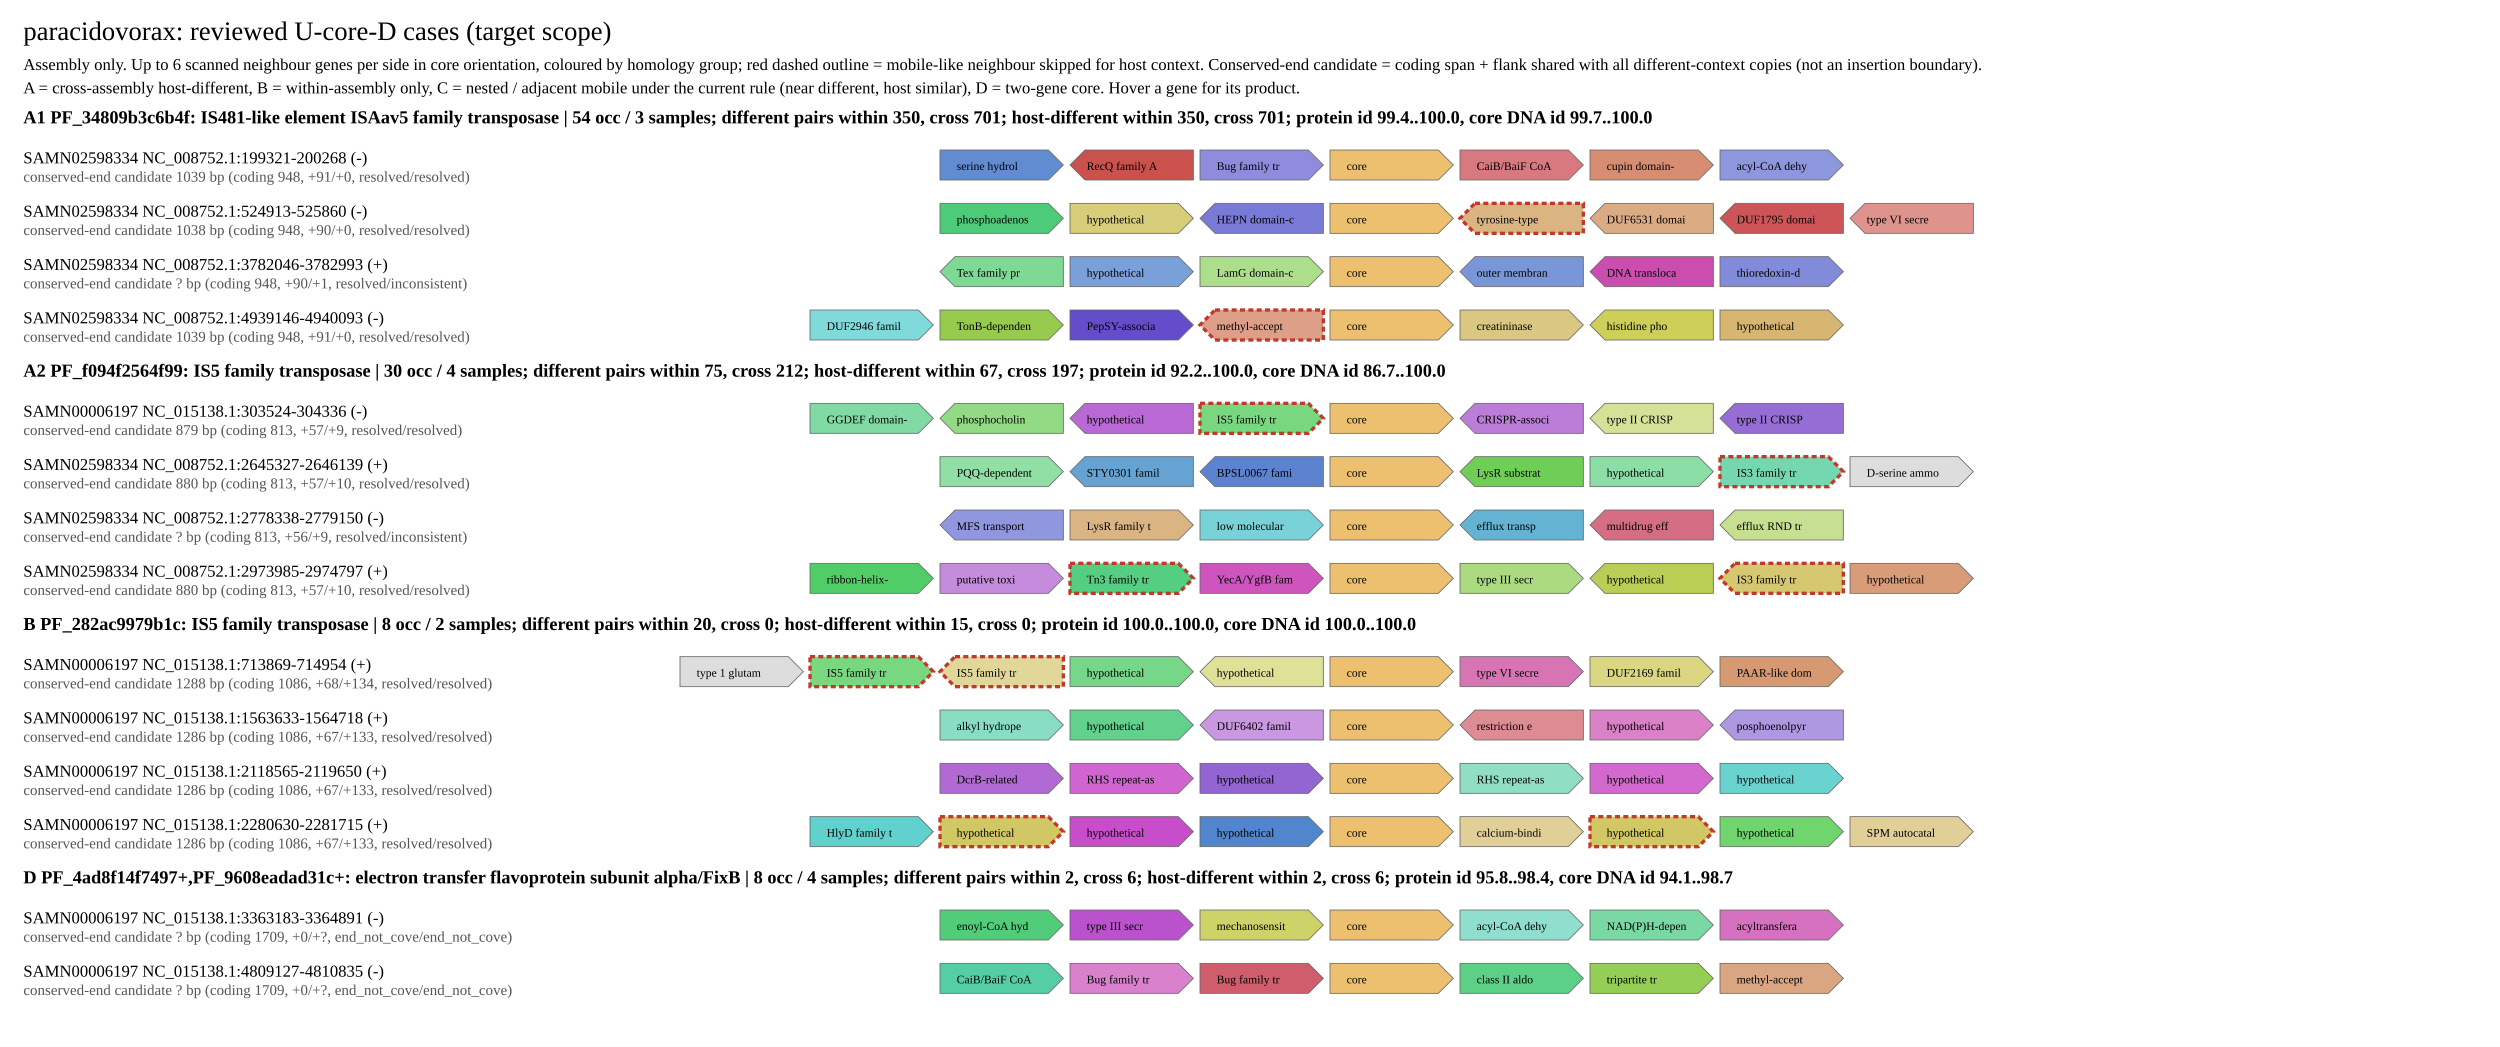
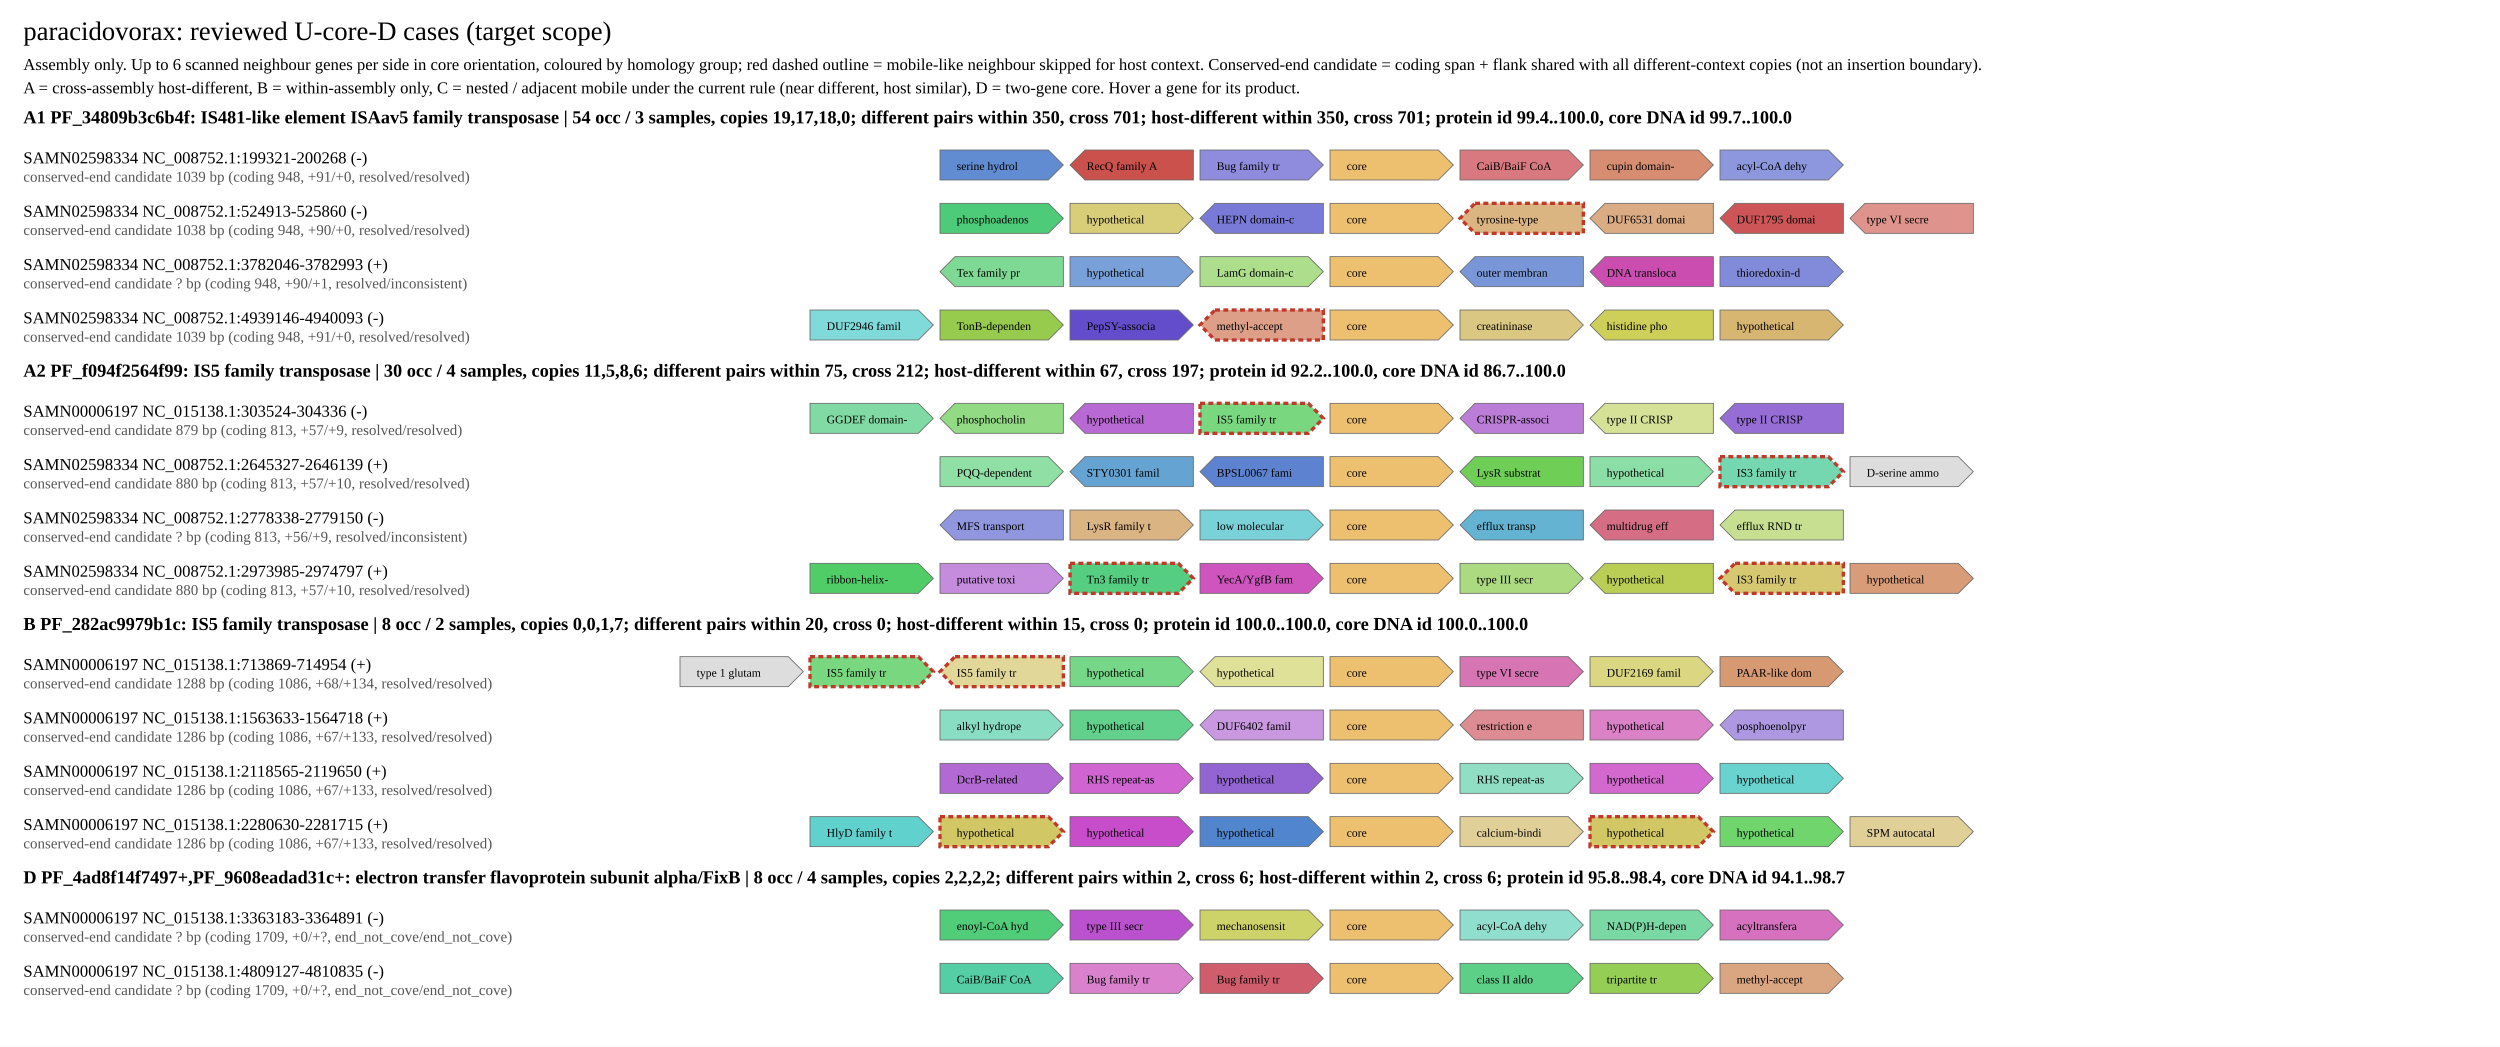
<svg xmlns="http://www.w3.org/2000/svg" width="1500" height="628">
  <rect width="100%" height="100%" fill="white" />
  <text x="14" y="24" font-size="16">paracidovorax: reviewed U-core-D cases (target scope)</text>
  <text x="14" y="42" font-size="10">Assembly only. Up to 6 scanned neighbour genes per side in core orientation, coloured by homology group; red dashed outline = mobile-like neighbour skipped for host context. Conserved-end candidate = coding span + flank shared with all different-context copies (not an insertion boundary).</text>
  <text x="14" y="56" font-size="10">A = cross-assembly host-different, B = within-assembly only, C = nested / adjacent mobile under the current rule (near different, host similar), D = two-gene core. Hover a gene for its product.</text>
-   <text x="14" y="74" font-size="11" font-weight="bold">A1 PF_34809b3c6b4f: IS481-like element ISAav5 family transposase | 54 occ / 3 samples; different pairs within 350, cross 701; host-different within 350, cross 701; protein id 99.4..100.0, core DNA id 99.7..100.0</text>
+   <text x="14" y="74" font-size="11" font-weight="bold">A1 PF_34809b3c6b4f: IS481-like element ISAav5 family transposase | 54 occ / 3 samples, copies 19,17,18,0; different pairs within 350, cross 701; host-different within 350, cross 701; protein id 99.4..100.0, core DNA id 99.7..100.0</text>
  <text x="14" y="98" font-size="10">SAMN02598334 NC_008752.1:199321-200268 (-)</text>
  <text x="14" y="109" font-size="9" fill="#555">conserved-end candidate 1039 bp (coding 948, +91/+0, resolved/resolved)</text>
  <polygon points="564,90 629,90 638,99 629,108 564,108" fill="hsl(217,55%,60%)" stroke="#666" stroke-width="0.5" />
  <text x="574" y="102" font-size="7">serine hydrol</text>
  <polygon points="651,90 716,90 716,108 651,108 642,99" fill="hsl(2,55%,55%)" stroke="#666" stroke-width="0.5" />
  <text x="652" y="102" font-size="7">RecQ family A</text>
  <polygon points="720,90 785,90 794,99 785,108 720,108" fill="hsl(242,55%,71%)" stroke="#666" stroke-width="0.5" />
  <text x="730" y="102" font-size="7">Bug family tr</text>
  <polygon points="798,90 863,90 872,99 863,108 798,108" fill="#edc06f" stroke="#666" stroke-width="0.5" />
  <text x="808" y="102" font-size="7">core</text>
  <polygon points="876,90 941,90 950,99 941,108 876,108" fill="hsl(356,55%,66%)" stroke="#666" stroke-width="0.5" />
  <text x="886" y="102" font-size="7">CaiB/BaiF CoA</text>
  <polygon points="954,90 1019,90 1028,99 1019,108 954,108" fill="hsl(17,55%,64%)" stroke="#666" stroke-width="0.5" />
  <text x="964" y="102" font-size="7">cupin domain-</text>
  <polygon points="1032,90 1097,90 1106,99 1097,108 1032,108" fill="hsl(232,55%,71%)" stroke="#666" stroke-width="0.5" />
  <text x="1042" y="102" font-size="7">acyl-CoA dehy</text>
  <text x="14" y="130" font-size="10">SAMN02598334 NC_008752.1:524913-525860 (-)</text>
  <text x="14" y="141" font-size="9" fill="#555">conserved-end candidate 1038 bp (coding 948, +90/+0, resolved/resolved)</text>
  <polygon points="564,122 629,122 638,131 629,140 564,140" fill="hsl(141,55%,55%)" stroke="#666" stroke-width="0.5" />
  <text x="574" y="134" font-size="7">phosphoadenos</text>
  <polygon points="642,122 707,122 716,131 707,140 642,140" fill="hsl(54,55%,66%)" stroke="#666" stroke-width="0.5" />
  <text x="652" y="134" font-size="7">hypothetical </text>
  <polygon points="729,122 794,122 794,140 729,140 720,131" fill="hsl(239,55%,66%)" stroke="#666" stroke-width="0.5" />
  <text x="730" y="134" font-size="7">HEPN domain-c</text>
  <polygon points="798,122 863,122 872,131 863,140 798,140" fill="#edc06f" stroke="#666" stroke-width="0.5" />
  <text x="808" y="134" font-size="7">core</text>
  <polygon points="885,122 950,122 950,140 885,140 876,131" fill="hsl(35,55%,68%)" stroke="#c0392b" stroke-width="2" stroke-dasharray="3,2" />
  <text x="886" y="134" font-size="7">tyrosine-type</text>
  <polygon points="963,122 1028,122 1028,140 963,140 954,131" fill="hsl(27,55%,69%)" stroke="#666" stroke-width="0.5" />
  <text x="964" y="134" font-size="7">DUF6531 domai</text>
  <polygon points="1041,122 1106,122 1106,140 1041,140 1032,131" fill="hsl(359,55%,57%)" stroke="#666" stroke-width="0.5" />
  <text x="1042" y="134" font-size="7">DUF1795 domai</text>
  <polygon points="1119,122 1184,122 1184,140 1119,140 1110,131" fill="hsl(5,55%,71%)" stroke="#666" stroke-width="0.5" />
  <text x="1120" y="134" font-size="7">type VI secre</text>
  <text x="14" y="162" font-size="10">SAMN02598334 NC_008752.1:3782046-3782993 (+)</text>
  <text x="14" y="173" font-size="9" fill="#555">conserved-end candidate ? bp (coding 948, +90/+1, resolved/inconsistent)</text>
  <polygon points="573,154 638,154 638,172 573,172 564,163" fill="hsl(135,55%,67%)" stroke="#666" stroke-width="0.5" />
  <text x="574" y="166" font-size="7">Tex family pr</text>
  <polygon points="642,154 707,154 716,163 707,172 642,172" fill="hsl(215,55%,66%)" stroke="#666" stroke-width="0.5" />
  <text x="652" y="166" font-size="7">hypothetical </text>
  <polygon points="720,154 785,154 794,163 785,172 720,172" fill="hsl(96,55%,71%)" stroke="#666" stroke-width="0.5" />
  <text x="730" y="166" font-size="7">LamG domain-c</text>
  <polygon points="798,154 863,154 872,163 863,172 798,172" fill="#edc06f" stroke="#666" stroke-width="0.5" />
  <text x="808" y="166" font-size="7">core</text>
  <polygon points="885,154 950,154 950,172 885,172 876,163" fill="hsl(221,55%,66%)" stroke="#666" stroke-width="0.5" />
  <text x="886" y="166" font-size="7">outer membran</text>
  <polygon points="963,154 1028,154 1028,172 963,172 954,163" fill="hsl(313,55%,55%)" stroke="#666" stroke-width="0.5" />
  <text x="964" y="166" font-size="7">DNA transloca</text>
  <polygon points="1032,154 1097,154 1106,163 1097,172 1032,172" fill="hsl(233,55%,68%)" stroke="#666" stroke-width="0.5" />
  <text x="1042" y="166" font-size="7">thioredoxin-d</text>
  <text x="14" y="194" font-size="10">SAMN02598334 NC_008752.1:4939146-4940093 (-)</text>
  <text x="14" y="205" font-size="9" fill="#555">conserved-end candidate 1039 bp (coding 948, +91/+0, resolved/resolved)</text>
  <polygon points="486,186 551,186 560,195 551,204 486,204" fill="hsl(180,55%,68%)" stroke="#666" stroke-width="0.5" />
  <text x="496" y="198" font-size="7">DUF2946 famil</text>
  <polygon points="564,186 629,186 638,195 629,204 564,204" fill="hsl(85,55%,55%)" stroke="#666" stroke-width="0.5" />
  <text x="574" y="198" font-size="7">TonB-dependen</text>
  <polygon points="642,186 707,186 716,195 707,204 642,204" fill="hsl(251,55%,55%)" stroke="#666" stroke-width="0.5" />
  <text x="652" y="198" font-size="7">PepSY-associa</text>
  <polygon points="729,186 794,186 794,204 729,204 720,195" fill="hsl(16,55%,70%)" stroke="#c0392b" stroke-width="2" stroke-dasharray="3,2" />
  <text x="730" y="198" font-size="7">methyl-accept</text>
  <polygon points="798,186 863,186 872,195 863,204 798,204" fill="#edc06f" stroke="#666" stroke-width="0.5" />
  <text x="808" y="198" font-size="7">core</text>
  <polygon points="876,186 941,186 950,195 941,204 876,204" fill="hsl(47,55%,68%)" stroke="#666" stroke-width="0.5" />
  <text x="886" y="198" font-size="7">creatininase </text>
  <polygon points="963,186 1028,186 1028,204 963,204 954,195" fill="hsl(61,55%,58%)" stroke="#666" stroke-width="0.5" />
  <text x="964" y="198" font-size="7">histidine pho</text>
  <polygon points="1032,186 1097,186 1106,195 1097,204 1032,204" fill="hsl(41,55%,64%)" stroke="#666" stroke-width="0.5" />
  <text x="1042" y="198" font-size="7">hypothetical </text>
-   <text x="14" y="226" font-size="11" font-weight="bold">A2 PF_f094f2564f99: IS5 family transposase | 30 occ / 4 samples; different pairs within 75, cross 212; host-different within 67, cross 197; protein id 92.2..100.0, core DNA id 86.7..100.0</text>
+   <text x="14" y="226" font-size="11" font-weight="bold">A2 PF_f094f2564f99: IS5 family transposase | 30 occ / 4 samples, copies 11,5,8,6; different pairs within 75, cross 212; host-different within 67, cross 197; protein id 92.2..100.0, core DNA id 86.7..100.0</text>
  <text x="14" y="250" font-size="10">SAMN00006197 NC_015138.1:303524-304336 (-)</text>
  <text x="14" y="261" font-size="9" fill="#555">conserved-end candidate 879 bp (coding 813, +57/+9, resolved/resolved)</text>
  <polygon points="486,242 551,242 560,251 551,260 486,260" fill="hsl(143,55%,68%)" stroke="#666" stroke-width="0.5" />
  <text x="496" y="254" font-size="7">GGDEF domain-</text>
  <polygon points="573,242 638,242 638,260 573,260 564,251" fill="hsl(111,55%,69%)" stroke="#666" stroke-width="0.5" />
  <text x="574" y="254" font-size="7">phosphocholin</text>
  <polygon points="651,242 716,242 716,260 651,260 642,251" fill="hsl(285,55%,62%)" stroke="#666" stroke-width="0.5" />
  <text x="652" y="254" font-size="7">hypothetical </text>
  <polygon points="720,242 785,242 794,251 785,260 720,260" fill="hsl(124,55%,66%)" stroke="#c0392b" stroke-width="2" stroke-dasharray="3,2" />
  <text x="730" y="254" font-size="7">IS5 family tr</text>
  <polygon points="798,242 863,242 872,251 863,260 798,260" fill="#edc06f" stroke="#666" stroke-width="0.5" />
  <text x="808" y="254" font-size="7">core</text>
  <polygon points="885,242 950,242 950,260 885,260 876,251" fill="hsl(281,55%,67%)" stroke="#666" stroke-width="0.5" />
  <text x="886" y="254" font-size="7">CRISPR-associ</text>
  <polygon points="963,242 1028,242 1028,260 963,260 954,251" fill="hsl(69,55%,74%)" stroke="#666" stroke-width="0.5" />
  <text x="964" y="254" font-size="7">type II CRISP</text>
  <polygon points="1041,242 1106,242 1106,260 1041,260 1032,251" fill="hsl(263,55%,63%)" stroke="#666" stroke-width="0.5" />
  <text x="1042" y="254" font-size="7">type II CRISP</text>
  <text x="14" y="282" font-size="10">SAMN02598334 NC_008752.1:2645327-2646139 (+)</text>
  <text x="14" y="293" font-size="9" fill="#555">conserved-end candidate 880 bp (coding 813, +57/+10, resolved/resolved)</text>
  <polygon points="564,274 629,274 638,283 629,292 564,292" fill="hsl(136,55%,72%)" stroke="#666" stroke-width="0.5" />
  <text x="574" y="286" font-size="7">PQQ-dependent</text>
  <polygon points="651,274 716,274 716,292 651,292 642,283" fill="hsl(206,55%,61%)" stroke="#666" stroke-width="0.5" />
  <text x="652" y="286" font-size="7">STY0301 famil</text>
  <polygon points="729,274 794,274 794,292 729,292 720,283" fill="hsl(220,55%,59%)" stroke="#666" stroke-width="0.5" />
  <text x="730" y="286" font-size="7">BPSL0067 fami</text>
  <polygon points="798,274 863,274 872,283 863,292 798,292" fill="#edc06f" stroke="#666" stroke-width="0.5" />
  <text x="808" y="286" font-size="7">core</text>
  <polygon points="885,274 950,274 950,292 885,292 876,283" fill="hsl(107,55%,57%)" stroke="#666" stroke-width="0.5" />
  <text x="886" y="286" font-size="7">LysR substrat</text>
  <polygon points="954,274 1019,274 1028,283 1019,292 954,292" fill="hsl(140,55%,71%)" stroke="#666" stroke-width="0.5" />
  <text x="964" y="286" font-size="7">hypothetical </text>
  <polygon points="1032,274 1097,274 1106,283 1097,292 1032,292" fill="hsl(156,55%,65%)" stroke="#c0392b" stroke-width="2" stroke-dasharray="3,2" />
  <text x="1042" y="286" font-size="7">IS3 family tr</text>
  <polygon points="1110,274 1175,274 1184,283 1175,292 1110,292" fill="#dddddd" stroke="#666" stroke-width="0.5" />
  <text x="1120" y="286" font-size="7">D-serine ammo</text>
  <text x="14" y="314" font-size="10">SAMN02598334 NC_008752.1:2778338-2779150 (-)</text>
  <text x="14" y="325" font-size="9" fill="#555">conserved-end candidate ? bp (coding 813, +56/+9, resolved/inconsistent)</text>
  <polygon points="573,306 638,306 638,324 573,324 564,315" fill="hsl(235,55%,72%)" stroke="#666" stroke-width="0.5" />
  <text x="574" y="318" font-size="7">MFS transport</text>
  <polygon points="642,306 707,306 716,315 707,324 642,324" fill="hsl(33,55%,69%)" stroke="#666" stroke-width="0.5" />
  <text x="652" y="318" font-size="7">LysR family t</text>
  <polygon points="720,306 785,306 794,315 785,324 720,324" fill="hsl(184,55%,66%)" stroke="#666" stroke-width="0.5" />
  <text x="730" y="318" font-size="7">low molecular</text>
  <polygon points="798,306 863,306 872,315 863,324 798,324" fill="#edc06f" stroke="#666" stroke-width="0.5" />
  <text x="808" y="318" font-size="7">core</text>
  <polygon points="885,306 950,306 950,324 885,324 876,315" fill="hsl(197,55%,61%)" stroke="#666" stroke-width="0.5" />
  <text x="886" y="318" font-size="7">efflux transp</text>
  <polygon points="963,306 1028,306 1028,324 963,324 954,315" fill="hsl(346,55%,63%)" stroke="#666" stroke-width="0.5" />
  <text x="964" y="318" font-size="7">multidrug eff</text>
  <polygon points="1041,306 1106,306 1106,324 1041,324 1032,315" fill="hsl(79,55%,72%)" stroke="#666" stroke-width="0.5" />
  <text x="1042" y="318" font-size="7">efflux RND tr</text>
  <text x="14" y="346" font-size="10">SAMN02598334 NC_008752.1:2973985-2974797 (+)</text>
  <text x="14" y="357" font-size="9" fill="#555">conserved-end candidate 880 bp (coding 813, +57/+10, resolved/resolved)</text>
  <polygon points="486,338 551,338 560,347 551,356 486,356" fill="hsl(131,55%,56%)" stroke="#666" stroke-width="0.5" />
  <text x="496" y="350" font-size="7">ribbon-helix-</text>
  <polygon points="564,338 629,338 638,347 629,356 564,356" fill="hsl(282,55%,71%)" stroke="#666" stroke-width="0.5" />
  <text x="574" y="350" font-size="7">putative toxi</text>
  <polygon points="642,338 707,338 716,347 707,356 642,356" fill="hsl(142,55%,57%)" stroke="#c0392b" stroke-width="2" stroke-dasharray="3,2" />
  <text x="652" y="350" font-size="7">Tn3 family tr</text>
  <polygon points="720,338 785,338 794,347 785,356 720,356" fill="hsl(308,55%,57%)" stroke="#666" stroke-width="0.5" />
  <text x="730" y="350" font-size="7">YecA/YgfB fam</text>
  <polygon points="798,338 863,338 872,347 863,356 798,356" fill="#edc06f" stroke="#666" stroke-width="0.5" />
  <text x="808" y="350" font-size="7">core</text>
  <polygon points="876,338 941,338 950,347 941,356 876,356" fill="hsl(91,55%,68%)" stroke="#666" stroke-width="0.5" />
  <text x="886" y="350" font-size="7">type III secr</text>
  <polygon points="963,338 1028,338 1028,356 963,356 954,347" fill="hsl(70,55%,57%)" stroke="#666" stroke-width="0.5" />
  <text x="964" y="350" font-size="7">hypothetical </text>
  <polygon points="1041,338 1106,338 1106,356 1041,356 1032,347" fill="hsl(52,55%,64%)" stroke="#c0392b" stroke-width="2" stroke-dasharray="3,2" />
  <text x="1042" y="350" font-size="7">IS3 family tr</text>
  <polygon points="1110,338 1175,338 1184,347 1175,356 1110,356" fill="hsl(22,55%,66%)" stroke="#666" stroke-width="0.5" />
  <text x="1120" y="350" font-size="7">hypothetical </text>
-   <text x="14" y="378" font-size="11" font-weight="bold">B PF_282ac9979b1c: IS5 family transposase | 8 occ / 2 samples; different pairs within 20, cross 0; host-different within 15, cross 0; protein id 100.0..100.0, core DNA id 100.0..100.0</text>
+   <text x="14" y="378" font-size="11" font-weight="bold">B PF_282ac9979b1c: IS5 family transposase | 8 occ / 2 samples, copies 0,0,1,7; different pairs within 20, cross 0; host-different within 15, cross 0; protein id 100.0..100.0, core DNA id 100.0..100.0</text>
  <text x="14" y="402" font-size="10">SAMN00006197 NC_015138.1:713869-714954 (+)</text>
  <text x="14" y="413" font-size="9" fill="#555">conserved-end candidate 1288 bp (coding 1086, +68/+134, resolved/resolved)</text>
  <polygon points="408,394 473,394 482,403 473,412 408,412" fill="#dddddd" stroke="#666" stroke-width="0.5" />
  <text x="418" y="406" font-size="7">type 1 glutam</text>
  <polygon points="486,394 551,394 560,403 551,412 486,412" fill="hsl(124,55%,66%)" stroke="#c0392b" stroke-width="2" stroke-dasharray="3,2" />
  <text x="496" y="406" font-size="7">IS5 family tr</text>
  <polygon points="573,394 638,394 638,412 573,412 564,403" fill="hsl(52,55%,74%)" stroke="#c0392b" stroke-width="2" stroke-dasharray="3,2" />
  <text x="574" y="406" font-size="7">IS5 family tr</text>
  <polygon points="642,394 707,394 716,403 707,412 642,412" fill="hsl(131,55%,65%)" stroke="#666" stroke-width="0.5" />
  <text x="652" y="406" font-size="7">hypothetical </text>
  <polygon points="729,394 794,394 794,412 729,412 720,403" fill="hsl(61,55%,74%)" stroke="#666" stroke-width="0.5" />
  <text x="730" y="406" font-size="7">hypothetical </text>
  <polygon points="798,394 863,394 872,403 863,412 798,412" fill="#edc06f" stroke="#666" stroke-width="0.5" />
  <text x="808" y="406" font-size="7">core</text>
  <polygon points="876,394 941,394 950,403 941,412 876,412" fill="hsl(321,55%,65%)" stroke="#666" stroke-width="0.5" />
  <text x="886" y="406" font-size="7">type VI secre</text>
  <polygon points="954,394 1019,394 1028,403 1019,412 954,412" fill="hsl(57,55%,68%)" stroke="#666" stroke-width="0.5" />
  <text x="964" y="406" font-size="7">DUF2169 famil</text>
  <polygon points="1032,394 1097,394 1106,403 1097,412 1032,412" fill="hsl(24,55%,64%)" stroke="#666" stroke-width="0.5" />
  <text x="1042" y="406" font-size="7">PAAR-like dom</text>
  <text x="14" y="434" font-size="10">SAMN00006197 NC_015138.1:1563633-1564718 (+)</text>
  <text x="14" y="445" font-size="9" fill="#555">conserved-end candidate 1286 bp (coding 1086, +67/+133, resolved/resolved)</text>
  <polygon points="564,426 629,426 638,435 629,444 564,444" fill="hsl(161,55%,70%)" stroke="#666" stroke-width="0.5" />
  <text x="574" y="438" font-size="7">alkyl hydrope</text>
  <polygon points="642,426 707,426 716,435 707,444 642,444" fill="hsl(143,55%,60%)" stroke="#666" stroke-width="0.5" />
  <text x="652" y="438" font-size="7">hypothetical </text>
  <polygon points="729,426 794,426 794,444 729,444 720,435" fill="hsl(280,55%,74%)" stroke="#666" stroke-width="0.5" />
  <text x="730" y="438" font-size="7">DUF6402 famil</text>
  <polygon points="798,426 863,426 872,435 863,444 798,444" fill="#edc06f" stroke="#666" stroke-width="0.5" />
  <text x="808" y="438" font-size="7">core</text>
  <polygon points="885,426 950,426 950,444 885,444 876,435" fill="hsl(355,55%,71%)" stroke="#666" stroke-width="0.5" />
  <text x="886" y="438" font-size="7">restriction e</text>
  <polygon points="954,426 1019,426 1028,435 1019,444 954,444" fill="hsl(313,55%,68%)" stroke="#666" stroke-width="0.5" />
  <text x="964" y="438" font-size="7">hypothetical </text>
  <polygon points="1041,426 1106,426 1106,444 1041,444 1032,435" fill="hsl(257,55%,74%)" stroke="#666" stroke-width="0.5" />
  <text x="1042" y="438" font-size="7">posphoenolpyr</text>
  <text x="14" y="466" font-size="10">SAMN00006197 NC_015138.1:2118565-2119650 (+)</text>
  <text x="14" y="477" font-size="9" fill="#555">conserved-end candidate 1286 bp (coding 1086, +67/+133, resolved/resolved)</text>
  <polygon points="564,458 629,458 638,467 629,476 564,476" fill="hsl(281,55%,62%)" stroke="#666" stroke-width="0.5" />
  <text x="574" y="470" font-size="7">DcrB-related </text>
  <polygon points="642,458 707,458 716,467 707,476 642,476" fill="hsl(299,55%,61%)" stroke="#666" stroke-width="0.5" />
  <text x="652" y="470" font-size="7">RHS repeat-as</text>
  <polygon points="720,458 785,458 794,467 785,476 720,476" fill="hsl(265,55%,61%)" stroke="#666" stroke-width="0.5" />
  <text x="730" y="470" font-size="7">hypothetical </text>
  <polygon points="798,458 863,458 872,467 863,476 798,476" fill="#edc06f" stroke="#666" stroke-width="0.5" />
  <text x="808" y="470" font-size="7">core</text>
  <polygon points="876,458 941,458 950,467 941,476 876,476" fill="hsl(160,55%,72%)" stroke="#666" stroke-width="0.5" />
  <text x="886" y="470" font-size="7">RHS repeat-as</text>
  <polygon points="954,458 1019,458 1028,467 1019,476 954,476" fill="hsl(303,55%,62%)" stroke="#666" stroke-width="0.5" />
  <text x="964" y="470" font-size="7">hypothetical </text>
  <polygon points="1032,458 1097,458 1106,467 1097,476 1032,476" fill="hsl(178,55%,62%)" stroke="#666" stroke-width="0.5" />
  <text x="1042" y="470" font-size="7">hypothetical </text>
  <text x="14" y="498" font-size="10">SAMN00006197 NC_015138.1:2280630-2281715 (+)</text>
  <text x="14" y="509" font-size="9" fill="#555">conserved-end candidate 1286 bp (coding 1086, +67/+133, resolved/resolved)</text>
  <polygon points="486,490 551,490 560,499 551,508 486,508" fill="hsl(178,55%,60%)" stroke="#666" stroke-width="0.5" />
  <text x="496" y="502" font-size="7">HlyD family t</text>
  <polygon points="564,490 629,490 638,499 629,508 564,508" fill="hsl(54,55%,61%)" stroke="#c0392b" stroke-width="2" stroke-dasharray="3,2" />
  <text x="574" y="502" font-size="7">hypothetical </text>
  <polygon points="642,490 707,490 716,499 707,508 642,508" fill="hsl(298,55%,55%)" stroke="#666" stroke-width="0.5" />
  <text x="652" y="502" font-size="7">hypothetical </text>
  <polygon points="720,490 785,490 794,499 785,508 720,508" fill="hsl(215,55%,56%)" stroke="#666" stroke-width="0.5" />
  <text x="730" y="502" font-size="7">hypothetical </text>
  <polygon points="798,490 863,490 872,499 863,508 798,508" fill="#edc06f" stroke="#666" stroke-width="0.5" />
  <text x="808" y="502" font-size="7">core</text>
  <polygon points="876,490 941,490 950,499 941,508 876,508" fill="hsl(45,55%,74%)" stroke="#666" stroke-width="0.5" />
  <text x="886" y="502" font-size="7">calcium-bindi</text>
  <polygon points="954,490 1019,490 1028,499 1019,508 954,508" fill="hsl(54,55%,61%)" stroke="#c0392b" stroke-width="2" stroke-dasharray="3,2" />
  <text x="964" y="502" font-size="7">hypothetical </text>
  <polygon points="1032,490 1097,490 1106,499 1097,508 1032,508" fill="hsl(118,55%,63%)" stroke="#666" stroke-width="0.5" />
  <text x="1042" y="502" font-size="7">hypothetical </text>
  <polygon points="1110,490 1175,490 1184,499 1175,508 1110,508" fill="hsl(45,55%,74%)" stroke="#666" stroke-width="0.5" />
  <text x="1120" y="502" font-size="7">SPM autocatal</text>
-   <text x="14" y="530" font-size="11" font-weight="bold">D PF_4ad8f14f7497+,PF_9608eadad31c+: electron transfer flavoprotein subunit alpha/FixB  | 8 occ / 4 samples; different pairs within 2, cross 6; host-different within 2, cross 6; protein id 95.8..98.4, core DNA id 94.1..98.7</text>
+   <text x="14" y="530" font-size="11" font-weight="bold">D PF_4ad8f14f7497+,PF_9608eadad31c+: electron transfer flavoprotein subunit alpha/FixB  | 8 occ / 4 samples, copies 2,2,2,2; different pairs within 2, cross 6; host-different within 2, cross 6; protein id 95.8..98.4, core DNA id 94.1..98.7</text>
  <text x="14" y="554" font-size="10">SAMN00006197 NC_015138.1:3363183-3364891 (-)</text>
  <text x="14" y="565" font-size="9" fill="#555">conserved-end candidate ? bp (coding 1709, +0/+?, end_not_cove/end_not_cove)</text>
  <polygon points="564,546 629,546 638,555 629,564 564,564" fill="hsl(140,55%,56%)" stroke="#666" stroke-width="0.5" />
  <text x="574" y="558" font-size="7">enoyl-CoA hyd</text>
  <polygon points="642,546 707,546 716,555 707,564 642,564" fill="hsl(291,55%,56%)" stroke="#666" stroke-width="0.5" />
  <text x="652" y="558" font-size="7">type III secr</text>
  <polygon points="720,546 785,546 794,555 785,564 720,564" fill="hsl(63,55%,62%)" stroke="#666" stroke-width="0.5" />
  <text x="730" y="558" font-size="7">mechanosensit</text>
  <polygon points="798,546 863,546 872,555 863,564 798,564" fill="#edc06f" stroke="#666" stroke-width="0.5" />
  <text x="808" y="558" font-size="7">core</text>
  <polygon points="876,546 941,546 950,555 941,564 876,564" fill="hsl(167,55%,72%)" stroke="#666" stroke-width="0.5" />
  <text x="886" y="558" font-size="7">acyl-CoA dehy</text>
  <polygon points="954,546 1019,546 1028,555 1019,564 954,564" fill="hsl(147,55%,66%)" stroke="#666" stroke-width="0.5" />
  <text x="964" y="558" font-size="7">NAD(P)H-depen</text>
  <polygon points="1032,546 1097,546 1106,555 1097,564 1032,564" fill="hsl(313,55%,64%)" stroke="#666" stroke-width="0.5" />
  <text x="1042" y="558" font-size="7">acyltransfera</text>
  <text x="14" y="586" font-size="10">SAMN00006197 NC_015138.1:4809127-4810835 (-)</text>
  <text x="14" y="597" font-size="9" fill="#555">conserved-end candidate ? bp (coding 1709, +0/+?, end_not_cove/end_not_cove)</text>
  <polygon points="564,578 629,578 638,587 629,596 564,596" fill="hsl(160,55%,57%)" stroke="#666" stroke-width="0.5" />
  <text x="574" y="590" font-size="7">CaiB/BaiF CoA</text>
  <polygon points="642,578 707,578 716,587 707,596 642,596" fill="hsl(308,55%,68%)" stroke="#666" stroke-width="0.5" />
  <text x="652" y="590" font-size="7">Bug family tr</text>
  <polygon points="720,578 785,578 794,587 785,596 720,596" fill="hsl(352,55%,59%)" stroke="#666" stroke-width="0.5" />
  <text x="730" y="590" font-size="7">Bug family tr</text>
  <polygon points="798,578 863,578 872,587 863,596 798,596" fill="#edc06f" stroke="#666" stroke-width="0.5" />
  <text x="808" y="590" font-size="7">core</text>
  <polygon points="876,578 941,578 950,587 941,596 876,596" fill="hsl(142,55%,59%)" stroke="#666" stroke-width="0.5" />
  <text x="886" y="590" font-size="7">class II aldo</text>
  <polygon points="954,578 1019,578 1028,587 1019,596 954,596" fill="hsl(88,55%,57%)" stroke="#666" stroke-width="0.5" />
  <text x="964" y="590" font-size="7">tripartite tr</text>
  <polygon points="1032,578 1097,578 1106,587 1097,596 1032,596" fill="hsl(25,55%,68%)" stroke="#666" stroke-width="0.5" />
  <text x="1042" y="590" font-size="7">methyl-accept</text>
</svg>
